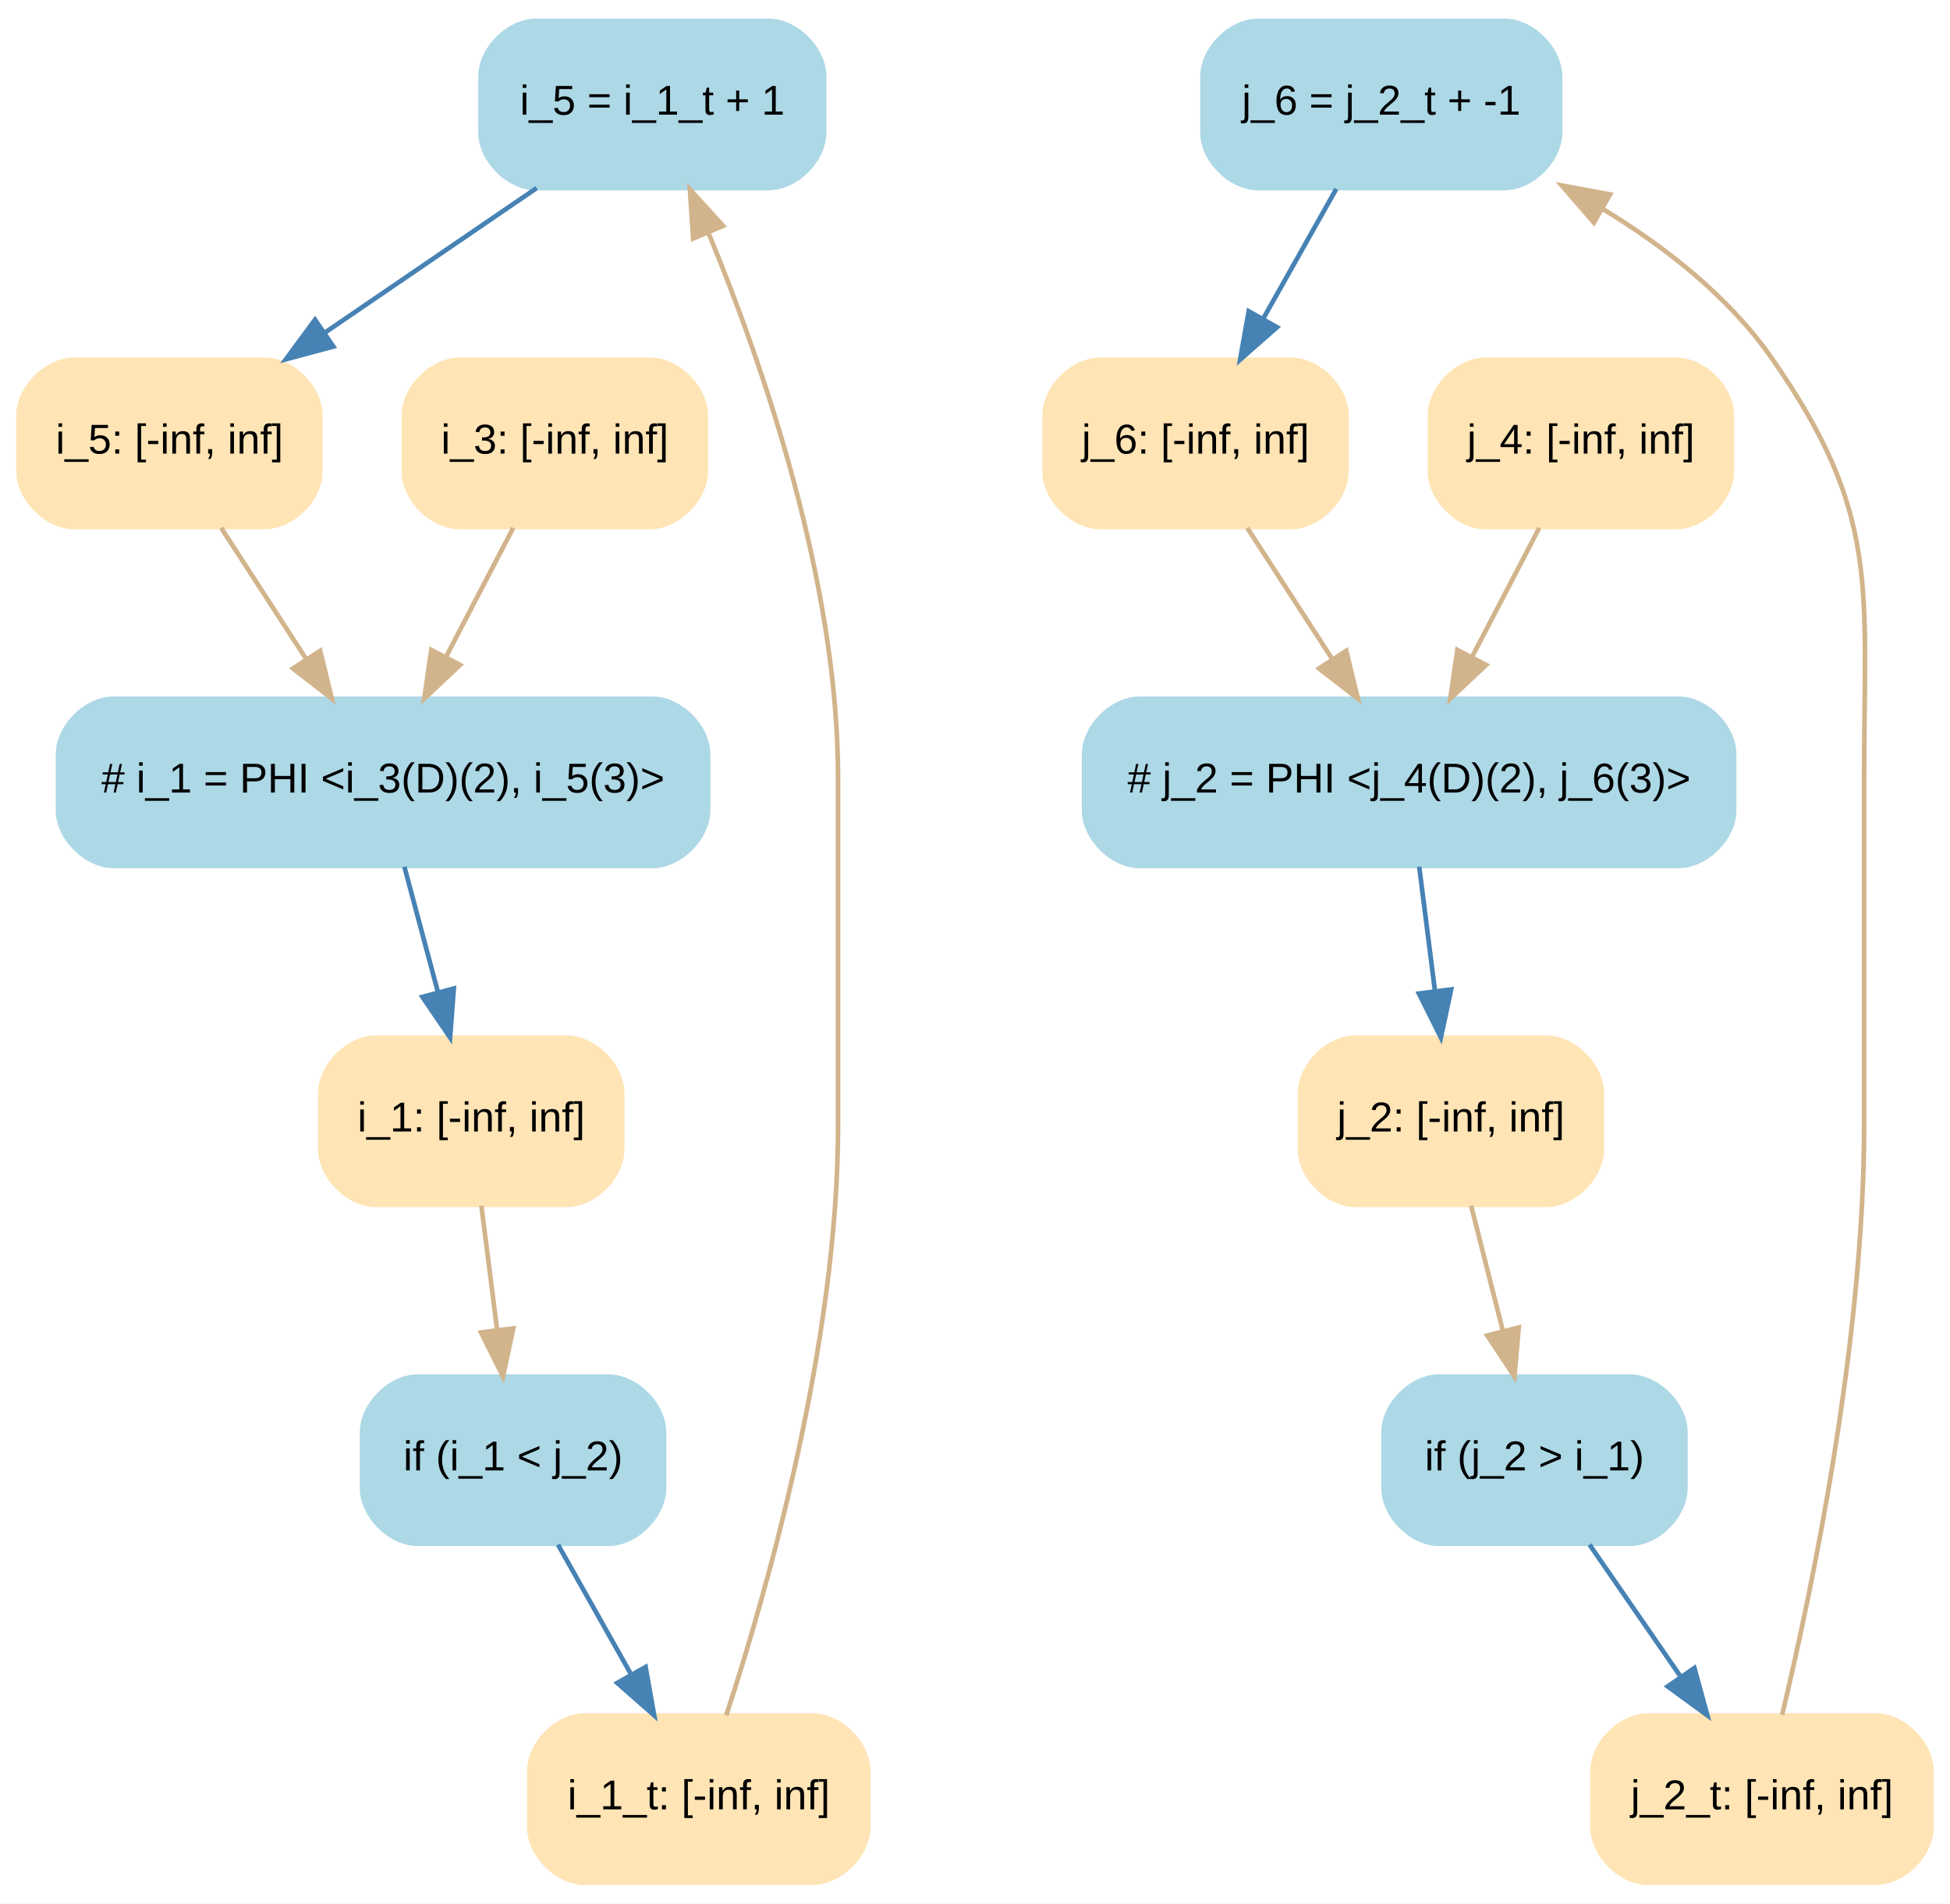
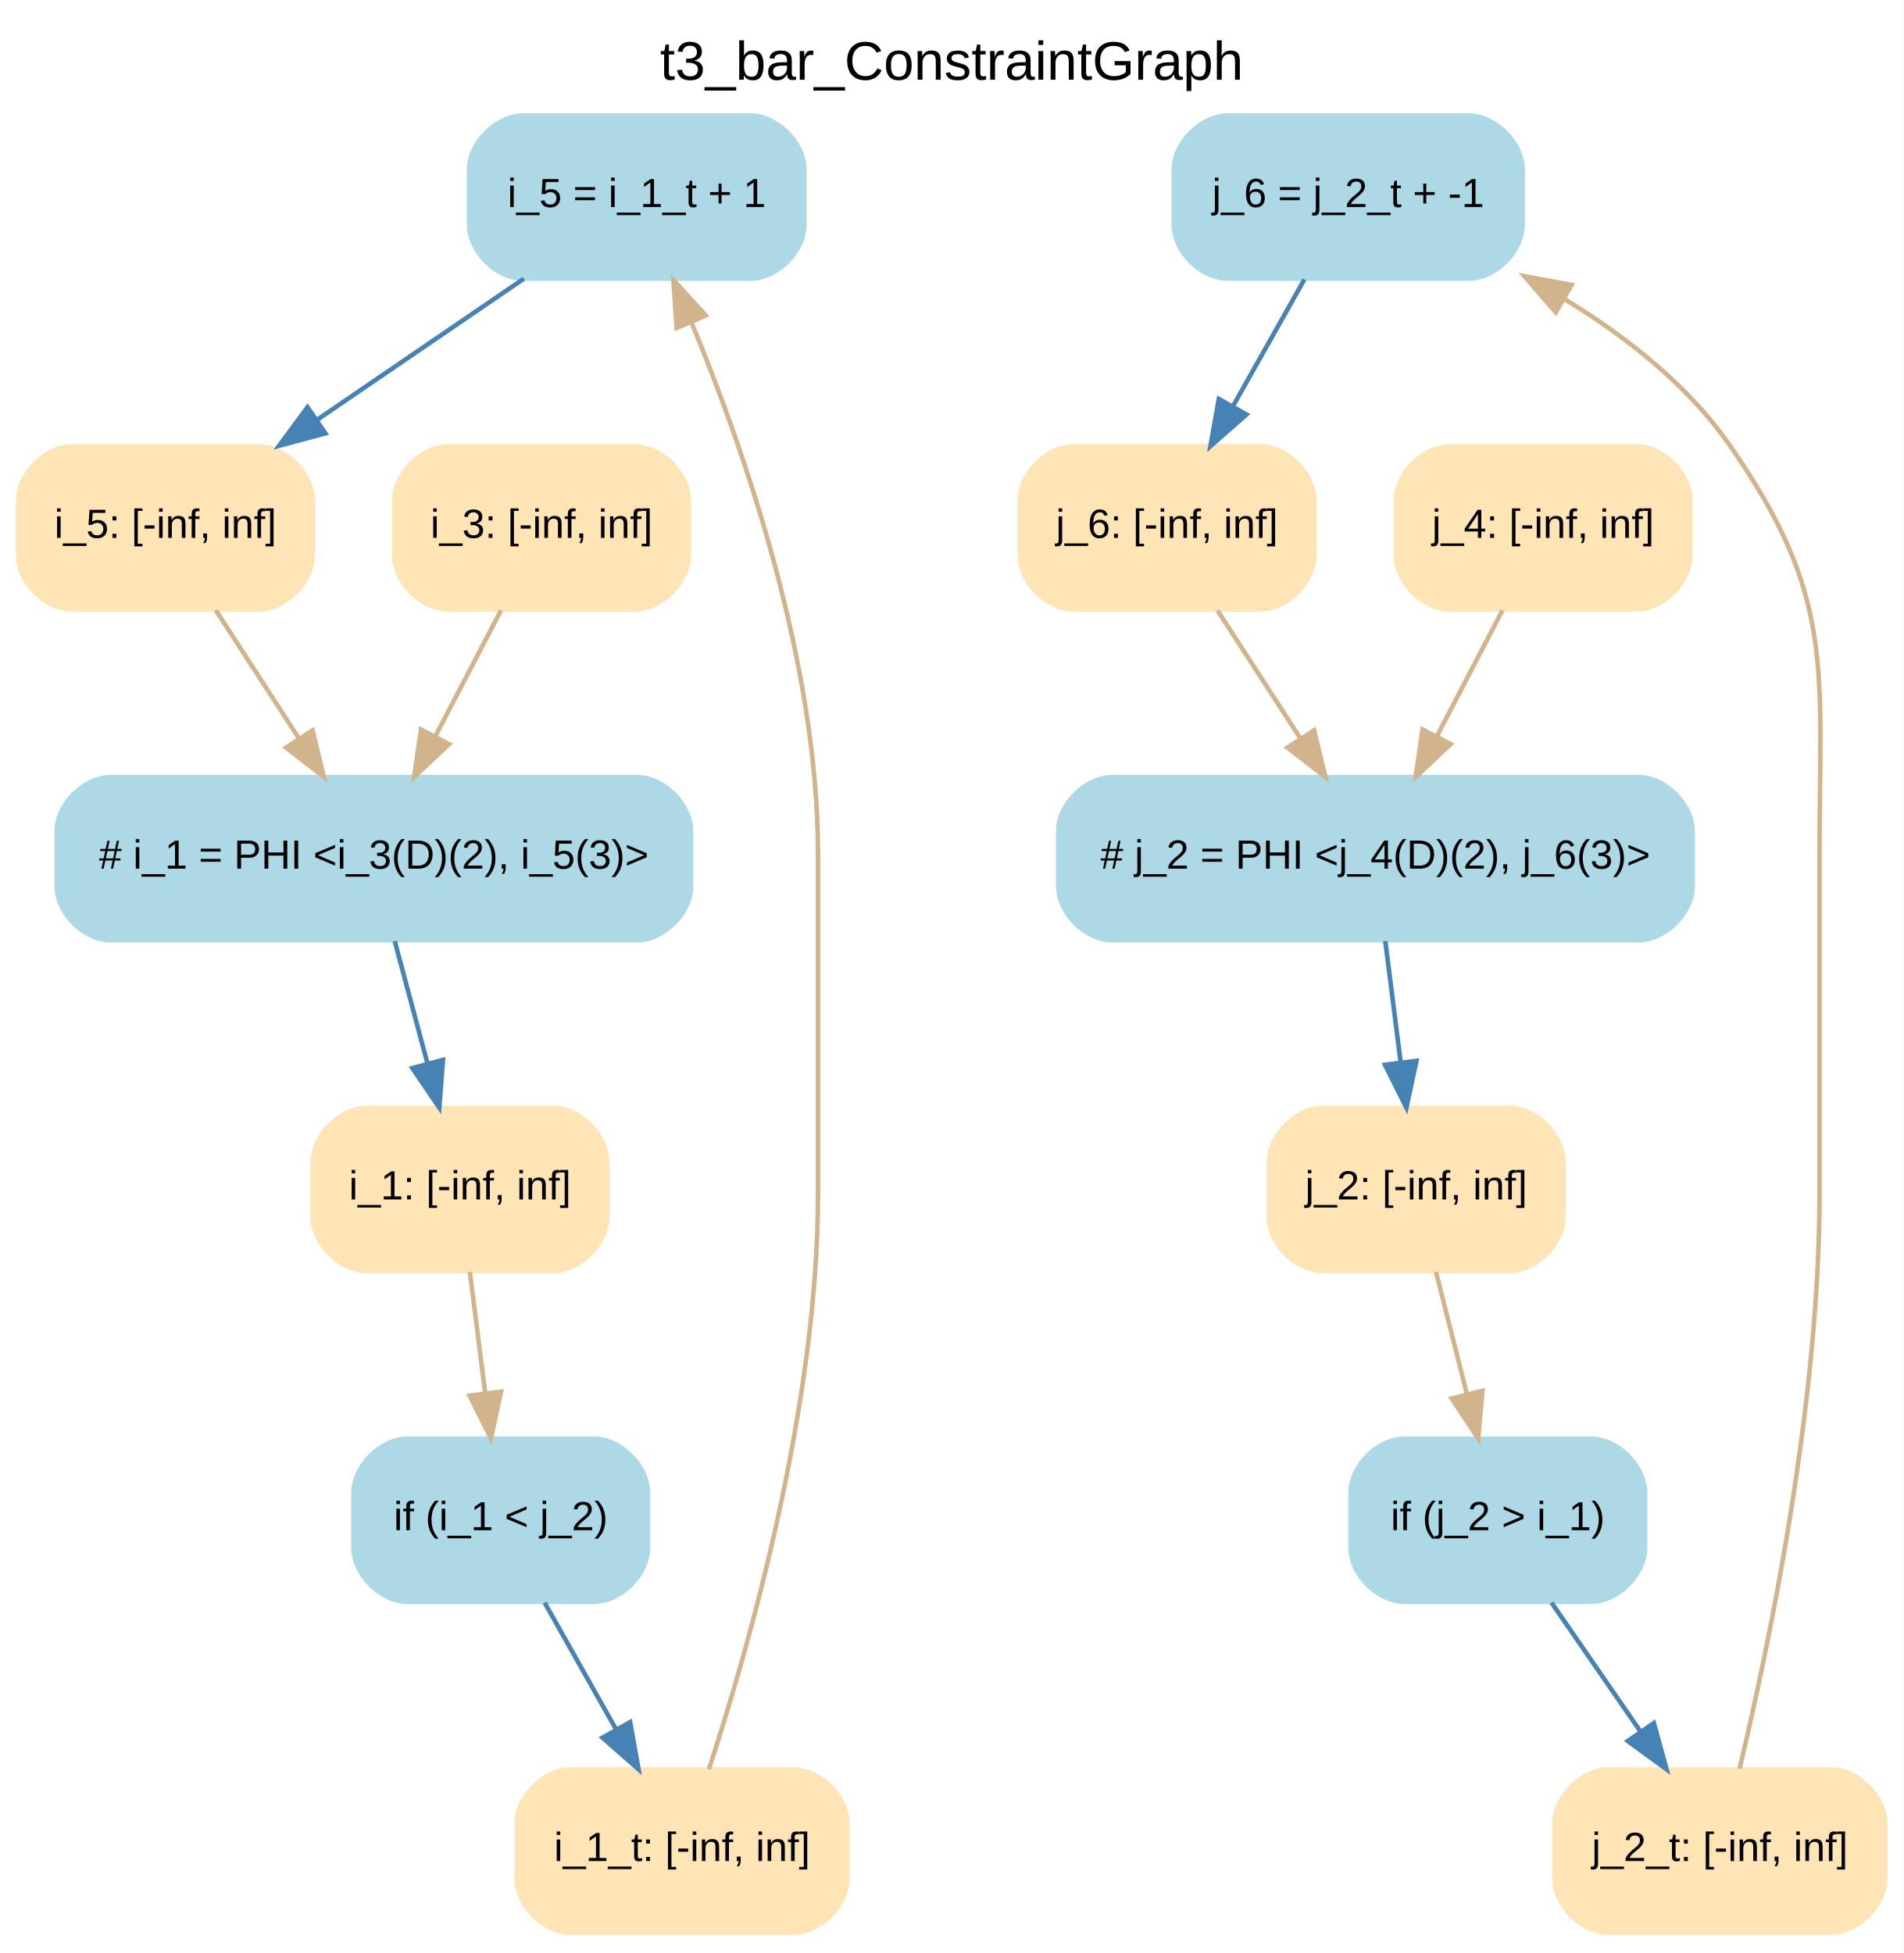
- <svg xmlns="http://www.w3.org/2000/svg" width="420pt" height="410pt" viewBox="0.00 0.00 420.00 410.00">
-   <g id="graph0" class="graph" transform="scale(1 1) rotate(0) translate(4 406)">
-     <polygon fill="white" stroke="none" points="-4,4 -4,-406 416,-406 416,4 -4,4" />
+ <svg xmlns="http://www.w3.org/2000/svg" width="420pt" height="431pt" viewBox="0.00 0.00 420.00 431.00">
+   <g id="graph0" class="graph" transform="scale(1 1) rotate(0) translate(4 427)">
+     <polygon fill="white" stroke="none" points="-4,4 -4,-427 416,-427 416,4 -4,4" />
+     <text text-anchor="middle" x="206" y="-409.4" font-family="Arial" font-size="12.00">t3_bar_ConstraintGraph</text>
    <g id="node1" class="node">
      <path fill="lightblue" stroke="lightblue" d="M111.5,-365.5C111.5,-365.5 161.5,-365.5 161.5,-365.5 167.5,-365.5 173.5,-371.5 173.5,-377.5 173.5,-377.5 173.5,-389.5 173.5,-389.5 173.5,-395.5 167.5,-401.5 161.5,-401.5 161.5,-401.5 111.5,-401.5 111.5,-401.5 105.5,-401.5 99.5,-395.5 99.5,-389.5 99.5,-389.5 99.5,-377.5 99.5,-377.5 99.5,-371.5 105.5,-365.5 111.5,-365.5" />
      <text text-anchor="middle" x="136.5" y="-381.3" font-family="Arial" font-size="9.00">i_5 = i_1_t + 1</text>
    </g>
    <g id="node2" class="node">
      <path fill="moccasin" stroke="moccasin" d="M12,-292.5C12,-292.5 53,-292.5 53,-292.5 59,-292.5 65,-298.5 65,-304.5 65,-304.5 65,-316.5 65,-316.5 65,-322.5 59,-328.5 53,-328.5 53,-328.5 12,-328.5 12,-328.5 6,-328.5 0,-322.5 0,-316.5 0,-316.5 0,-304.5 0,-304.5 0,-298.5 6,-292.5 12,-292.5" />
      <text text-anchor="middle" x="32.5" y="-308.3" font-family="Arial" font-size="9.00">i_5: [-inf, inf]</text>
    </g>
    <g id="edge1" class="edge">
      <path fill="none" stroke="steelblue" d="M111.589,-365.494C97.926,-356.166 80.8,-344.474 65.982,-334.358" />
      <polygon fill="steelblue" stroke="steelblue" points="67.8,-331.361 57.568,-328.614 63.853,-337.143 67.8,-331.361" />
    </g>
    <g id="node9" class="node">
      <path fill="lightblue" stroke="lightblue" d="M20.5,-219.5C20.5,-219.5 136.5,-219.5 136.5,-219.5 142.5,-219.5 148.5,-225.5 148.5,-231.5 148.5,-231.5 148.5,-243.5 148.5,-243.5 148.5,-249.5 142.5,-255.5 136.5,-255.5 136.5,-255.5 20.5,-255.5 20.5,-255.5 14.5,-255.5 8.5,-249.5 8.5,-243.5 8.5,-243.5 8.5,-231.5 8.5,-231.5 8.5,-225.5 14.5,-219.5 20.5,-219.5" />
      <text text-anchor="middle" x="78.5" y="-235.3" font-family="Arial" font-size="9.00"># i_1 = PHI &lt;i_3(D)(2), i_5(3)&gt;</text>
    </g>
    <g id="edge13" class="edge">
      <path fill="none" stroke="tan" d="M43.635,-292.313C49.116,-283.853 55.835,-273.484 61.906,-264.112" />
      <polygon fill="tan" stroke="tan" points="64.967,-265.824 67.467,-255.529 59.092,-262.018 64.967,-265.824" />
    </g>
    <g id="node3" class="node">
      <path fill="lightblue" stroke="lightblue" d="M267,-365.5C267,-365.5 320,-365.5 320,-365.5 326,-365.5 332,-371.5 332,-377.5 332,-377.5 332,-389.5 332,-389.5 332,-395.5 326,-401.5 320,-401.5 320,-401.5 267,-401.5 267,-401.5 261,-401.5 255,-395.5 255,-389.5 255,-389.5 255,-377.5 255,-377.5 255,-371.5 261,-365.5 267,-365.5" />
      <text text-anchor="middle" x="293.5" y="-381.3" font-family="Arial" font-size="9.00">j_6 = j_2_t + -1</text>
    </g>
    <g id="node4" class="node">
      <path fill="moccasin" stroke="moccasin" d="M233,-292.5C233,-292.5 274,-292.5 274,-292.5 280,-292.5 286,-298.5 286,-304.5 286,-304.5 286,-316.5 286,-316.5 286,-322.5 280,-328.5 274,-328.5 274,-328.5 233,-328.5 233,-328.5 227,-328.5 221,-322.5 221,-316.5 221,-316.5 221,-304.5 221,-304.5 221,-298.5 227,-292.5 233,-292.5" />
      <text text-anchor="middle" x="253.5" y="-308.3" font-family="Arial" font-size="9.00">j_6: [-inf, inf]</text>
    </g>
    <g id="edge2" class="edge">
      <path fill="none" stroke="steelblue" d="M283.817,-365.313C279.1,-356.941 273.329,-346.697 268.093,-337.403" />
      <polygon fill="steelblue" stroke="steelblue" points="271.052,-335.523 263.094,-328.529 264.953,-338.959 271.052,-335.523" />
    </g>
    <g id="node7" class="node">
      <path fill="lightblue" stroke="lightblue" d="M241.5,-219.5C241.5,-219.5 357.5,-219.5 357.5,-219.5 363.5,-219.5 369.5,-225.5 369.5,-231.5 369.5,-231.5 369.5,-243.5 369.5,-243.5 369.5,-249.5 363.5,-255.5 357.5,-255.5 357.5,-255.5 241.5,-255.5 241.5,-255.5 235.5,-255.5 229.5,-249.5 229.5,-243.5 229.5,-243.5 229.5,-231.5 229.5,-231.5 229.5,-225.5 235.5,-219.5 241.5,-219.5" />
      <text text-anchor="middle" x="299.5" y="-235.3" font-family="Arial" font-size="9.00"># j_2 = PHI &lt;j_4(D)(2), j_6(3)&gt;</text>
    </g>
    <g id="edge11" class="edge">
      <path fill="none" stroke="tan" d="M264.635,-292.313C270.116,-283.853 276.835,-273.484 282.906,-264.112" />
      <polygon fill="tan" stroke="tan" points="285.967,-265.824 288.467,-255.529 280.092,-262.018 285.967,-265.824" />
    </g>
    <g id="node5" class="node">
      <path fill="lightblue" stroke="lightblue" d="M306,-73.5C306,-73.5 347,-73.5 347,-73.5 353,-73.5 359,-79.5 359,-85.5 359,-85.5 359,-97.5 359,-97.5 359,-103.5 353,-109.5 347,-109.5 347,-109.5 306,-109.5 306,-109.5 300,-109.5 294,-103.5 294,-97.5 294,-97.5 294,-85.5 294,-85.5 294,-79.5 300,-73.5 306,-73.5" />
      <text text-anchor="middle" x="326.5" y="-89.3" font-family="Arial" font-size="9.00">if (j_2 &gt; i_1)</text>
    </g>
    <g id="node6" class="node">
      <path fill="moccasin" stroke="moccasin" d="M351,-0.5C351,-0.5 400,-0.5 400,-0.5 406,-0.5 412,-6.5 412,-12.5 412,-12.5 412,-24.5 412,-24.5 412,-30.5 406,-36.5 400,-36.5 400,-36.5 351,-36.5 351,-36.5 345,-36.5 339,-30.5 339,-24.5 339,-24.5 339,-12.5 339,-12.5 339,-6.5 345,-0.5 351,-0.5" />
      <text text-anchor="middle" x="375.5" y="-16.3" font-family="Arial" font-size="9.00">j_2_t: [-inf, inf]</text>
    </g>
    <g id="edge3" class="edge">
      <path fill="none" stroke="steelblue" d="M338.362,-73.313C344.26,-64.766 351.504,-54.27 358.024,-44.823" />
      <polygon fill="steelblue" stroke="steelblue" points="360.948,-46.747 363.748,-36.529 355.187,-42.771 360.948,-46.747" />
    </g>
    <g id="edge9" class="edge">
      <path fill="none" stroke="tan" d="M379.846,-36.66C386.258,-63.521 397.5,-117.219 397.5,-163.5 397.5,-238.5 397.5,-238.5 397.5,-238.5 397.5,-279.693 401.118,-295.25 377.5,-329 368.311,-342.131 354.763,-352.767 341.218,-360.994" />
      <polygon fill="tan" stroke="tan" points="339.309,-358.053 332.363,-366.054 342.782,-364.131 339.309,-358.053" />
    </g>
    <g id="node8" class="node">
      <path fill="moccasin" stroke="moccasin" d="M288,-146.5C288,-146.5 329,-146.5 329,-146.5 335,-146.5 341,-152.5 341,-158.5 341,-158.5 341,-170.5 341,-170.5 341,-176.5 335,-182.5 329,-182.5 329,-182.5 288,-182.5 288,-182.5 282,-182.5 276,-176.5 276,-170.5 276,-170.5 276,-158.5 276,-158.5 276,-152.5 282,-146.5 288,-146.5" />
      <text text-anchor="middle" x="308.5" y="-162.3" font-family="Arial" font-size="9.00">j_2: [-inf, inf]</text>
    </g>
    <g id="edge4" class="edge">
      <path fill="none" stroke="steelblue" d="M301.679,-219.313C302.696,-211.289 303.931,-201.547 305.069,-192.569" />
      <polygon fill="steelblue" stroke="steelblue" points="308.556,-192.89 306.341,-182.529 301.612,-192.009 308.556,-192.89" />
    </g>
    <g id="edge7" class="edge">
      <path fill="none" stroke="tan" d="M312.857,-146.313C314.914,-138.202 317.415,-128.336 319.712,-119.277" />
      <polygon fill="tan" stroke="tan" points="323.118,-120.082 322.183,-109.529 316.333,-118.362 323.118,-120.082" />
    </g>
    <g id="node10" class="node">
      <path fill="moccasin" stroke="moccasin" d="M77,-146.5C77,-146.5 118,-146.5 118,-146.5 124,-146.5 130,-152.5 130,-158.5 130,-158.5 130,-170.5 130,-170.5 130,-176.5 124,-182.5 118,-182.5 118,-182.5 77,-182.5 77,-182.5 71,-182.5 65,-176.5 65,-170.5 65,-170.5 65,-158.5 65,-158.5 65,-152.5 71,-146.5 77,-146.5" />
      <text text-anchor="middle" x="97.5" y="-162.3" font-family="Arial" font-size="9.00">i_1: [-inf, inf]</text>
    </g>
    <g id="edge5" class="edge">
      <path fill="none" stroke="steelblue" d="M83.099,-219.313C85.27,-211.202 87.91,-201.336 90.334,-192.277" />
      <polygon fill="steelblue" stroke="steelblue" points="93.739,-193.094 92.943,-182.529 86.977,-191.284 93.739,-193.094" />
    </g>
    <g id="node11" class="node">
      <path fill="lightblue" stroke="lightblue" d="M86,-73.5C86,-73.5 127,-73.5 127,-73.5 133,-73.5 139,-79.5 139,-85.5 139,-85.5 139,-97.5 139,-97.5 139,-103.5 133,-109.5 127,-109.5 127,-109.5 86,-109.5 86,-109.5 80,-109.5 74,-103.5 74,-97.5 74,-97.5 74,-85.5 74,-85.5 74,-79.5 80,-73.5 86,-73.5" />
      <text text-anchor="middle" x="106.5" y="-89.3" font-family="Arial" font-size="9.00">if (i_1 &lt; j_2)</text>
    </g>
    <g id="edge10" class="edge">
      <path fill="none" stroke="tan" d="M99.679,-146.313C100.696,-138.289 101.931,-128.547 103.069,-119.569" />
      <polygon fill="tan" stroke="tan" points="106.556,-119.89 104.341,-109.529 99.612,-119.009 106.556,-119.89" />
    </g>
    <g id="node12" class="node">
      <path fill="moccasin" stroke="moccasin" d="M122,-0.5C122,-0.5 171,-0.5 171,-0.5 177,-0.5 183,-6.5 183,-12.5 183,-12.5 183,-24.5 183,-24.5 183,-30.5 177,-36.5 171,-36.5 171,-36.5 122,-36.5 122,-36.5 116,-36.5 110,-30.5 110,-24.5 110,-24.5 110,-12.5 110,-12.5 110,-6.5 116,-0.5 122,-0.5" />
      <text text-anchor="middle" x="146.5" y="-16.3" font-family="Arial" font-size="9.00">i_1_t: [-inf, inf]</text>
    </g>
    <g id="edge6" class="edge">
      <path fill="none" stroke="steelblue" d="M116.183,-73.313C120.9,-64.941 126.671,-54.697 131.907,-45.403" />
      <polygon fill="steelblue" stroke="steelblue" points="135.047,-46.959 136.906,-36.529 128.948,-43.523 135.047,-46.959" />
    </g>
    <g id="edge12" class="edge">
      <path fill="none" stroke="tan" d="M152.427,-36.55C161.17,-63.264 176.5,-116.768 176.5,-163.5 176.5,-238.5 176.5,-238.5 176.5,-238.5 176.5,-280.742 160.322,-327.495 148.544,-355.938" />
      <polygon fill="tan" stroke="tan" points="145.298,-354.625 144.595,-365.197 151.737,-357.372 145.298,-354.625" />
    </g>
    <g id="node13" class="node">
      <path fill="moccasin" stroke="moccasin" d="M95,-292.5C95,-292.5 136,-292.5 136,-292.5 142,-292.5 148,-298.5 148,-304.5 148,-304.5 148,-316.5 148,-316.5 148,-322.5 142,-328.5 136,-328.5 136,-328.5 95,-328.5 95,-328.5 89,-328.5 83,-322.5 83,-316.5 83,-316.5 83,-304.5 83,-304.5 83,-298.5 89,-292.5 95,-292.5" />
      <text text-anchor="middle" x="115.5" y="-308.3" font-family="Arial" font-size="9.00">i_3: [-inf, inf]</text>
    </g>
    <g id="edge8" class="edge">
      <path fill="none" stroke="tan" d="M106.543,-292.313C102.18,-283.941 96.842,-273.697 91.999,-264.403" />
      <polygon fill="tan" stroke="tan" points="95.1,-262.779 87.374,-255.529 88.892,-266.014 95.1,-262.779" />
    </g>
    <g id="node14" class="node">
      <path fill="moccasin" stroke="moccasin" d="M316,-292.5C316,-292.5 357,-292.5 357,-292.5 363,-292.5 369,-298.5 369,-304.5 369,-304.5 369,-316.5 369,-316.5 369,-322.5 363,-328.5 357,-328.5 357,-328.5 316,-328.5 316,-328.5 310,-328.5 304,-322.5 304,-316.5 304,-316.5 304,-304.5 304,-304.5 304,-298.5 310,-292.5 316,-292.5" />
      <text text-anchor="middle" x="336.5" y="-308.3" font-family="Arial" font-size="9.00">j_4: [-inf, inf]</text>
    </g>
    <g id="edge14" class="edge">
      <path fill="none" stroke="tan" d="M327.543,-292.313C323.18,-283.941 317.842,-273.697 312.999,-264.403" />
      <polygon fill="tan" stroke="tan" points="316.099,-262.779 308.374,-255.529 309.892,-266.014 316.099,-262.779" />
    </g>
  </g>
</svg>
